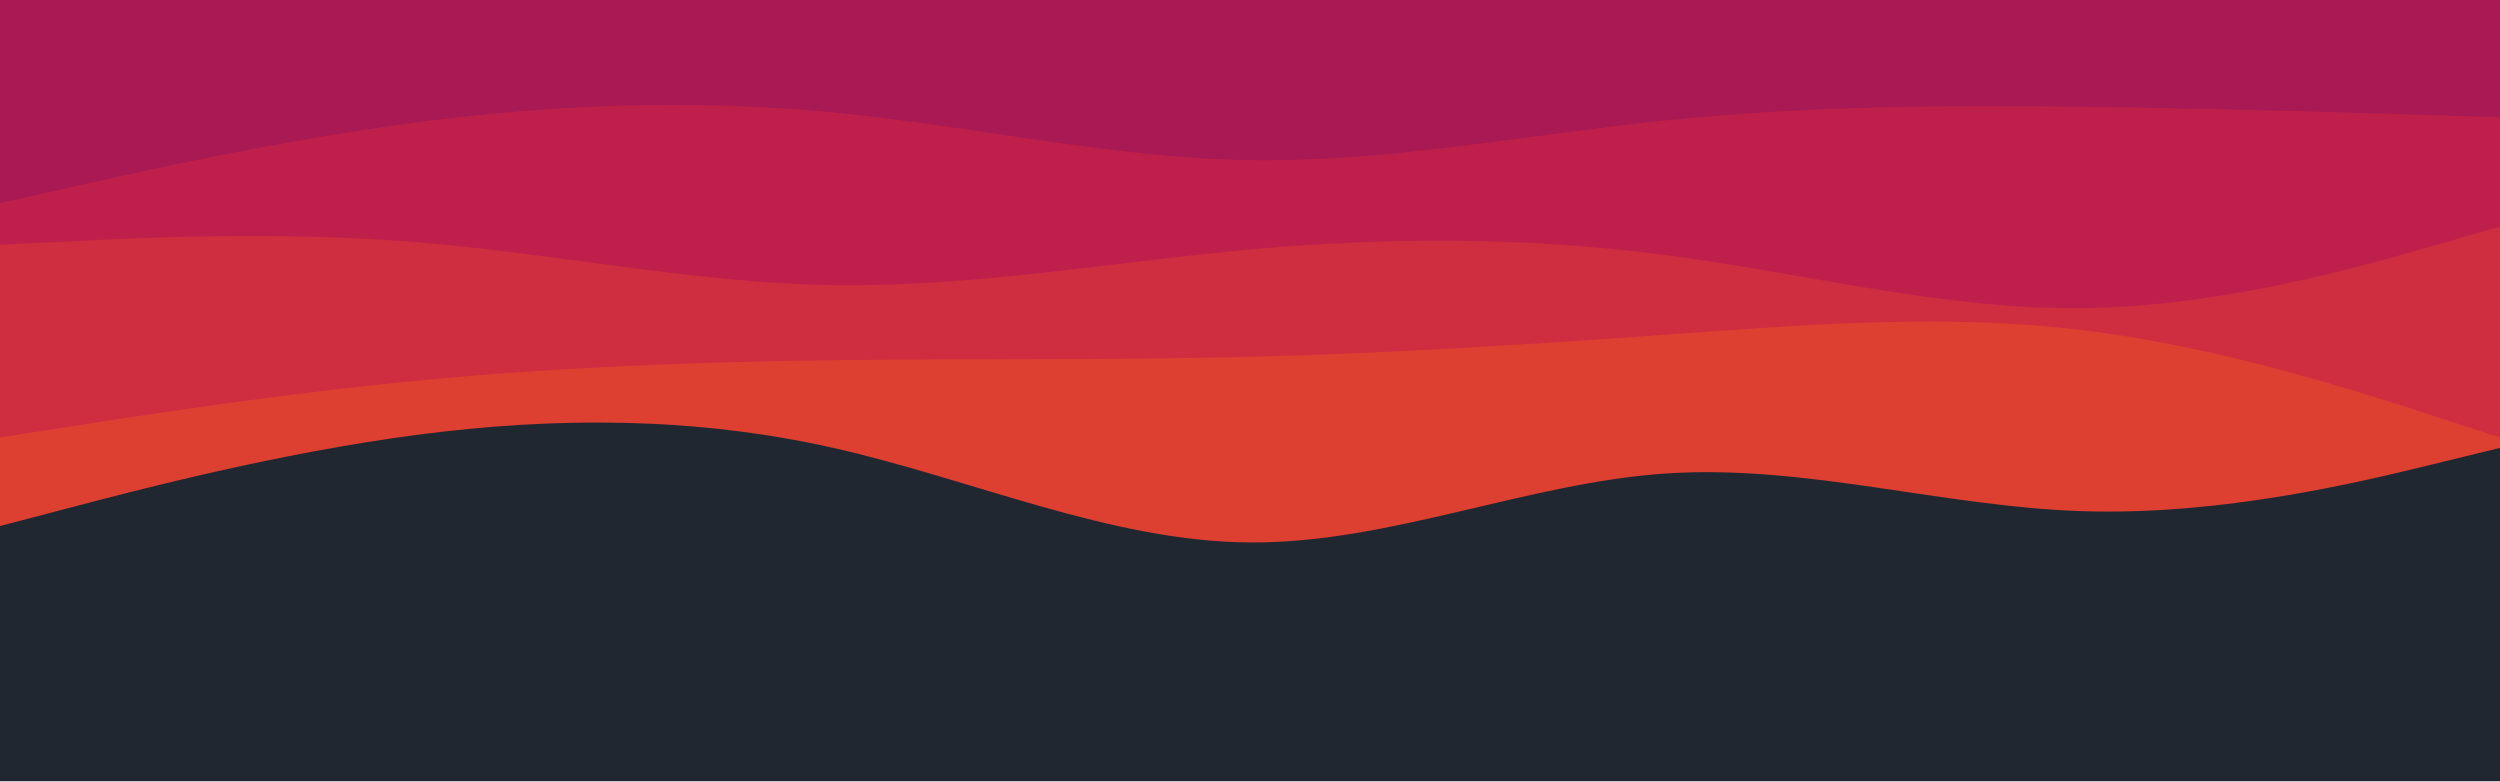
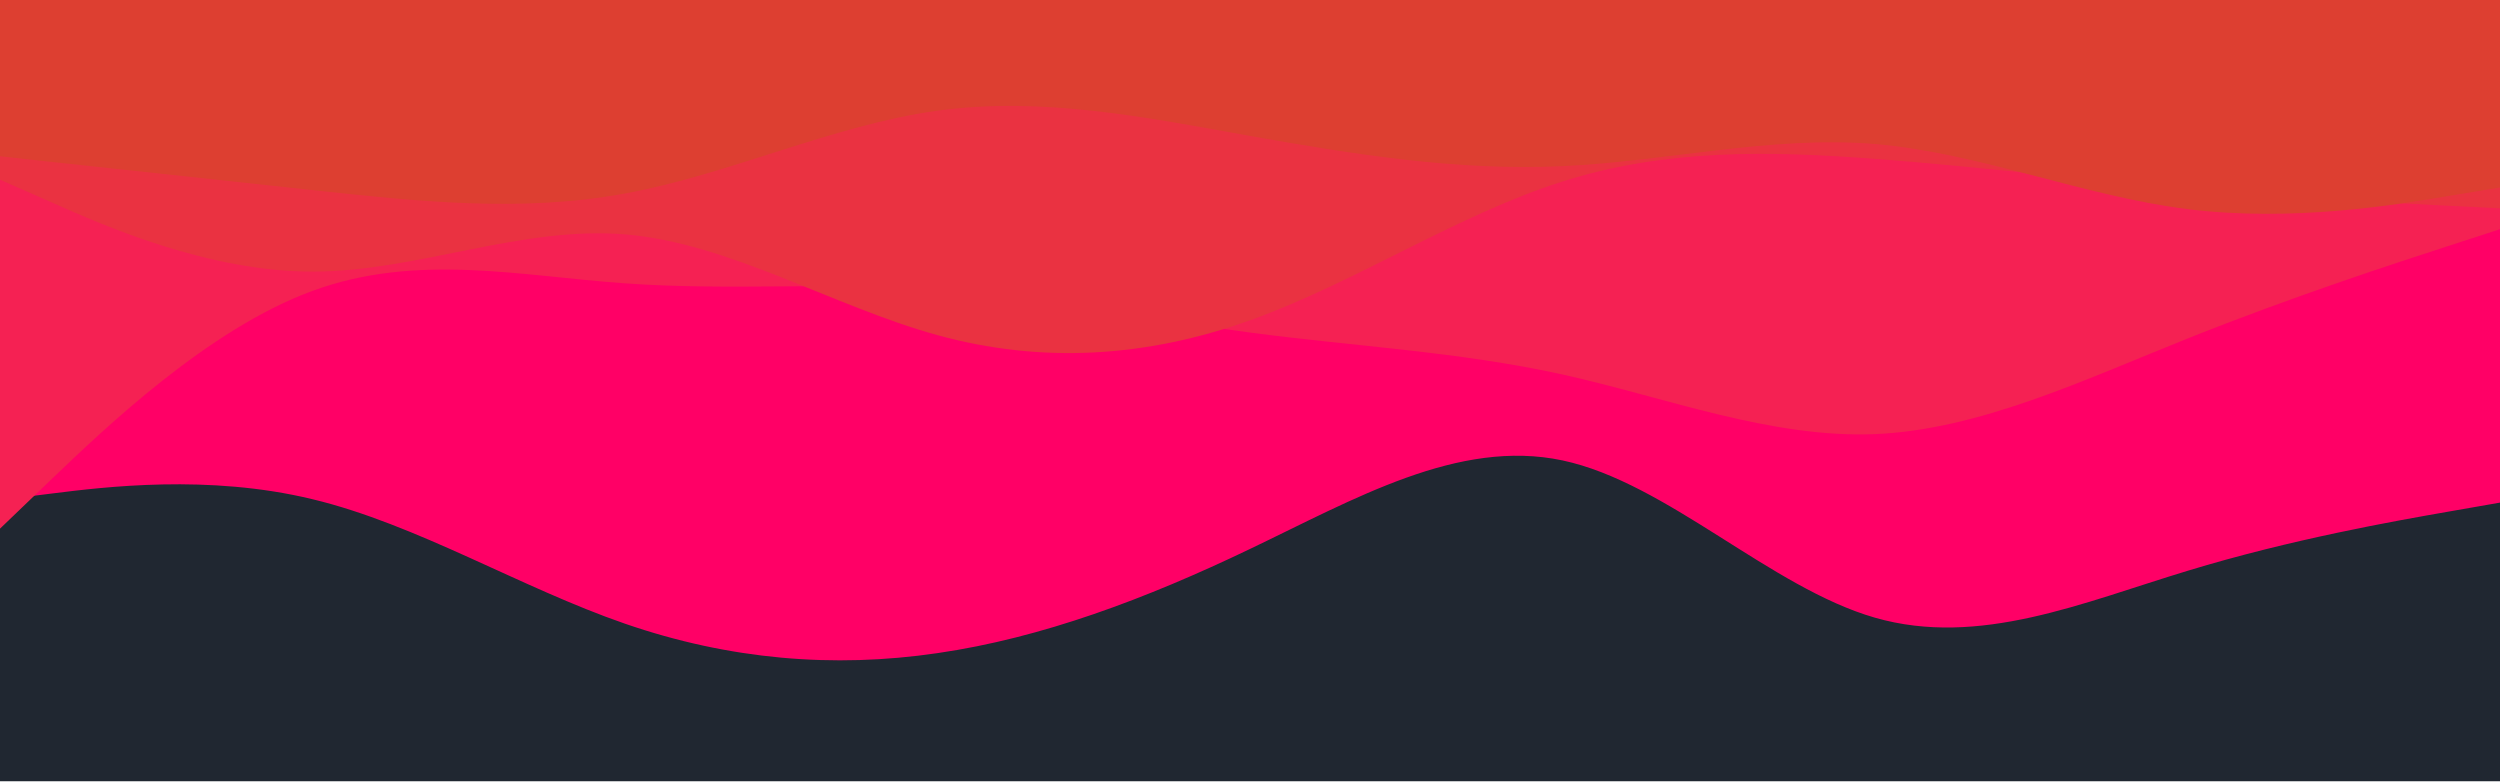
<svg xmlns="http://www.w3.org/2000/svg" id="visual" viewBox="0 0 960 300" width="960" height="300" version="1.1">
  <rect x="0" y="0" width="960" height="300" fill="#202731" />
-   <path d="M0 202L26.7 195C53.3 188 106.7 174 160 167C213.3 160 266.7 160 320 172C373.3 184 426.7 208 480 208.3C533.3 208.7 586.7 185.3 640 181.8C693.3 178.3 746.7 194.7 800 196.3C853.3 198 906.7 185 933.3 178.5L960 172L960 0L933.3 0C906.7 0 853.3 0 800 0C746.7 0 693.3 0 640 0C586.7 0 533.3 0 480 0C426.7 0 373.3 0 320 0C266.7 0 213.3 0 160 0C106.7 0 53.3 0 26.7 0L0 0Z" fill="#dd3f31" />
-   <path d="M0 168L26.7 163.8C53.3 159.7 106.7 151.3 160 146.2C213.3 141 266.7 139 320 138.3C373.3 137.7 426.7 138.3 480 137C533.3 135.7 586.7 132.3 640 128.5C693.3 124.7 746.7 120.3 800 126.8C853.3 133.3 906.7 150.7 933.3 159.3L960 168L960 0L933.3 0C906.7 0 853.3 0 800 0C746.7 0 693.3 0 640 0C586.7 0 533.3 0 480 0C426.7 0 373.3 0 320 0C266.7 0 213.3 0 160 0C106.7 0 53.3 0 26.7 0L0 0Z" fill="#cf2d40" />
-   <path d="M0 94L26.7 92.7C53.3 91.3 106.7 88.7 160 93C213.3 97.3 266.7 108.7 320 109.5C373.3 110.3 426.7 100.7 480 95.8C533.3 91 586.7 91 640 98C693.3 105 746.7 119 800 118.3C853.3 117.7 906.7 102.3 933.3 94.7L960 87L960 0L933.3 0C906.7 0 853.3 0 800 0C746.7 0 693.3 0 640 0C586.7 0 533.3 0 480 0C426.7 0 373.3 0 320 0C266.7 0 213.3 0 160 0C106.7 0 53.3 0 26.7 0L0 0Z" fill="#be204b" />
-   <path d="M0 78L26.7 72C53.3 66 106.7 54 160 47C213.3 40 266.7 38 320 43.2C373.3 48.3 426.7 60.7 480 61.5C533.3 62.3 586.7 51.7 640 46.2C693.3 40.7 746.7 40.3 800 41C853.3 41.7 906.7 43.3 933.3 44.2L960 45L960 0L933.3 0C906.7 0 853.3 0 800 0C746.7 0 693.3 0 640 0C586.7 0 533.3 0 480 0C426.7 0 373.3 0 320 0C266.7 0 213.3 0 160 0C106.7 0 53.3 0 26.7 0L0 0Z" fill="#a91953" />
+   <path d="M0 192L20 189.5C40 187 80 182 120 191.7C160 201.3 200 225.7 240 239.5C280 253.3 320 256.7 360 250.8C400 245 440 230 480 210.8C520 191.7 560 168.3 600 176.8C640 185.3 680 225.7 720 237.2C760 248.7 800 231.3 840 219.2C880 207 920 200 940 196.5L960 193L960 0L940 0C920 0 880 0 840 0C800 0 760 0 720 0C680 0 640 0 600 0C560 0 520 0 480 0C440 0 400 0 360 0C320 0 280 0 240 0C200 0 160 0 120 0C80 0 40 0 20 0L0 0Z" fill="#ff0066" />
+   <path d="M0 203L20 183.8C40 164.7 80 126.3 120 111.7C160 97 200 106 240 108.8C280 111.7 320 108.3 360 111C400 113.7 440 122.3 480 127.7C520 133 560 135 600 143.8C640 152.7 680 168.3 720 166.7C760 165 800 146 840 130C880 114 920 101 940 94.5L960 88L960 0L940 0C920 0 880 0 840 0C800 0 760 0 720 0C680 0 640 0 600 0C560 0 520 0 480 0C440 0 400 0 360 0C320 0 280 0 240 0C200 0 160 0 120 0C80 0 40 0 20 0L0 0Z" fill="#f52153" />
+   <path d="M0 69L20 77.8C40 86.7 80 104.3 120 104.3C160 104.3 200 86.7 240 90C280 93.3 320 117.7 360 128.7C400 139.7 440 137.3 480 123C520 108.7 560 82.3 600 69.7C640 57 680 58 720 61C760 64 800 69 840 72.5C880 76 920 78 940 79L960 80L960 0L940 0C920 0 880 0 840 0C800 0 760 0 720 0C680 0 640 0 600 0C560 0 520 0 480 0C440 0 400 0 360 0C320 0 280 0 240 0C200 0 160 0 120 0C80 0 40 0 20 0L0 0Z" fill="#ea3241" />
+   <path d="M0 60L20 62.2C40 64.3 80 68.7 120 73C160 77.3 200 81.7 240 74.3C280 67 320 48 360 42.5C400 37 440 45 480 52.2C520 59.3 560 65.7 600 63.8C640 62 680 52 720 55.3C760 58.7 800 75.3 840 80.3C880 85.3 920 78.7 940 75.3L960 72L960 0L940 0C920 0 880 0 840 0C800 0 760 0 720 0C680 0 640 0 600 0C560 0 520 0 480 0C440 0 400 0 360 0C320 0 280 0 240 0C200 0 160 0 120 0C80 0 40 0 20 0L0 0Z" fill="#dd3f31" />
</svg>
